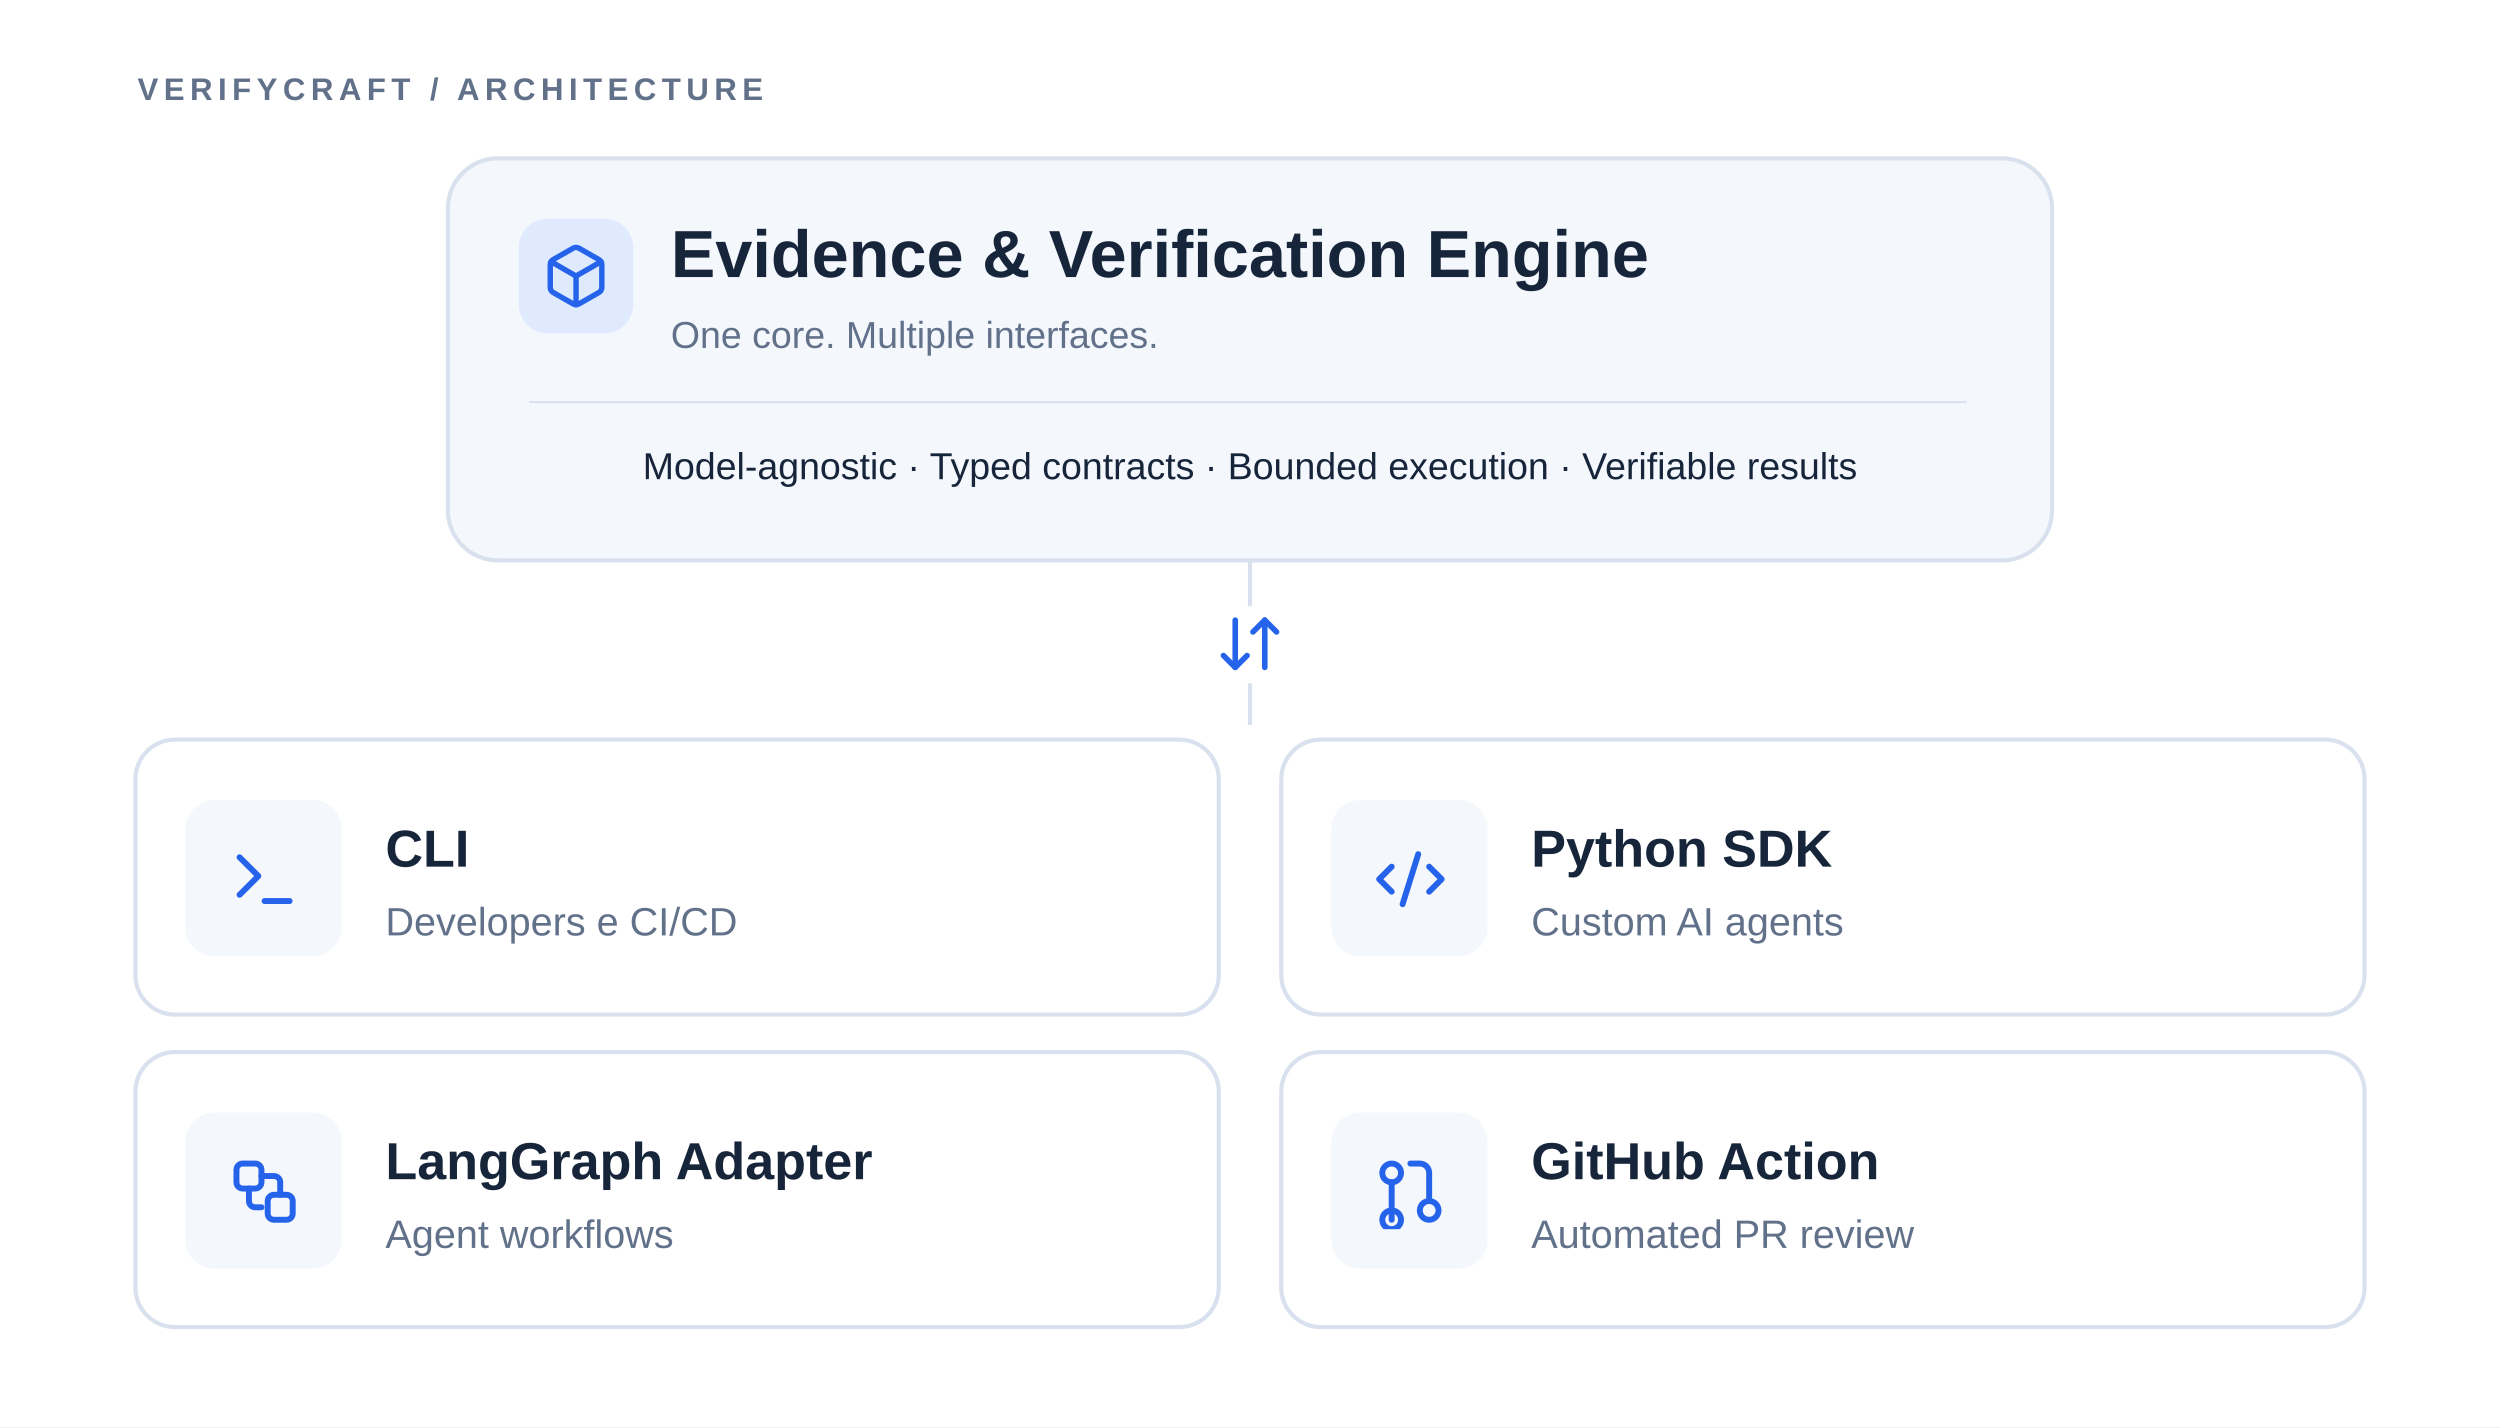
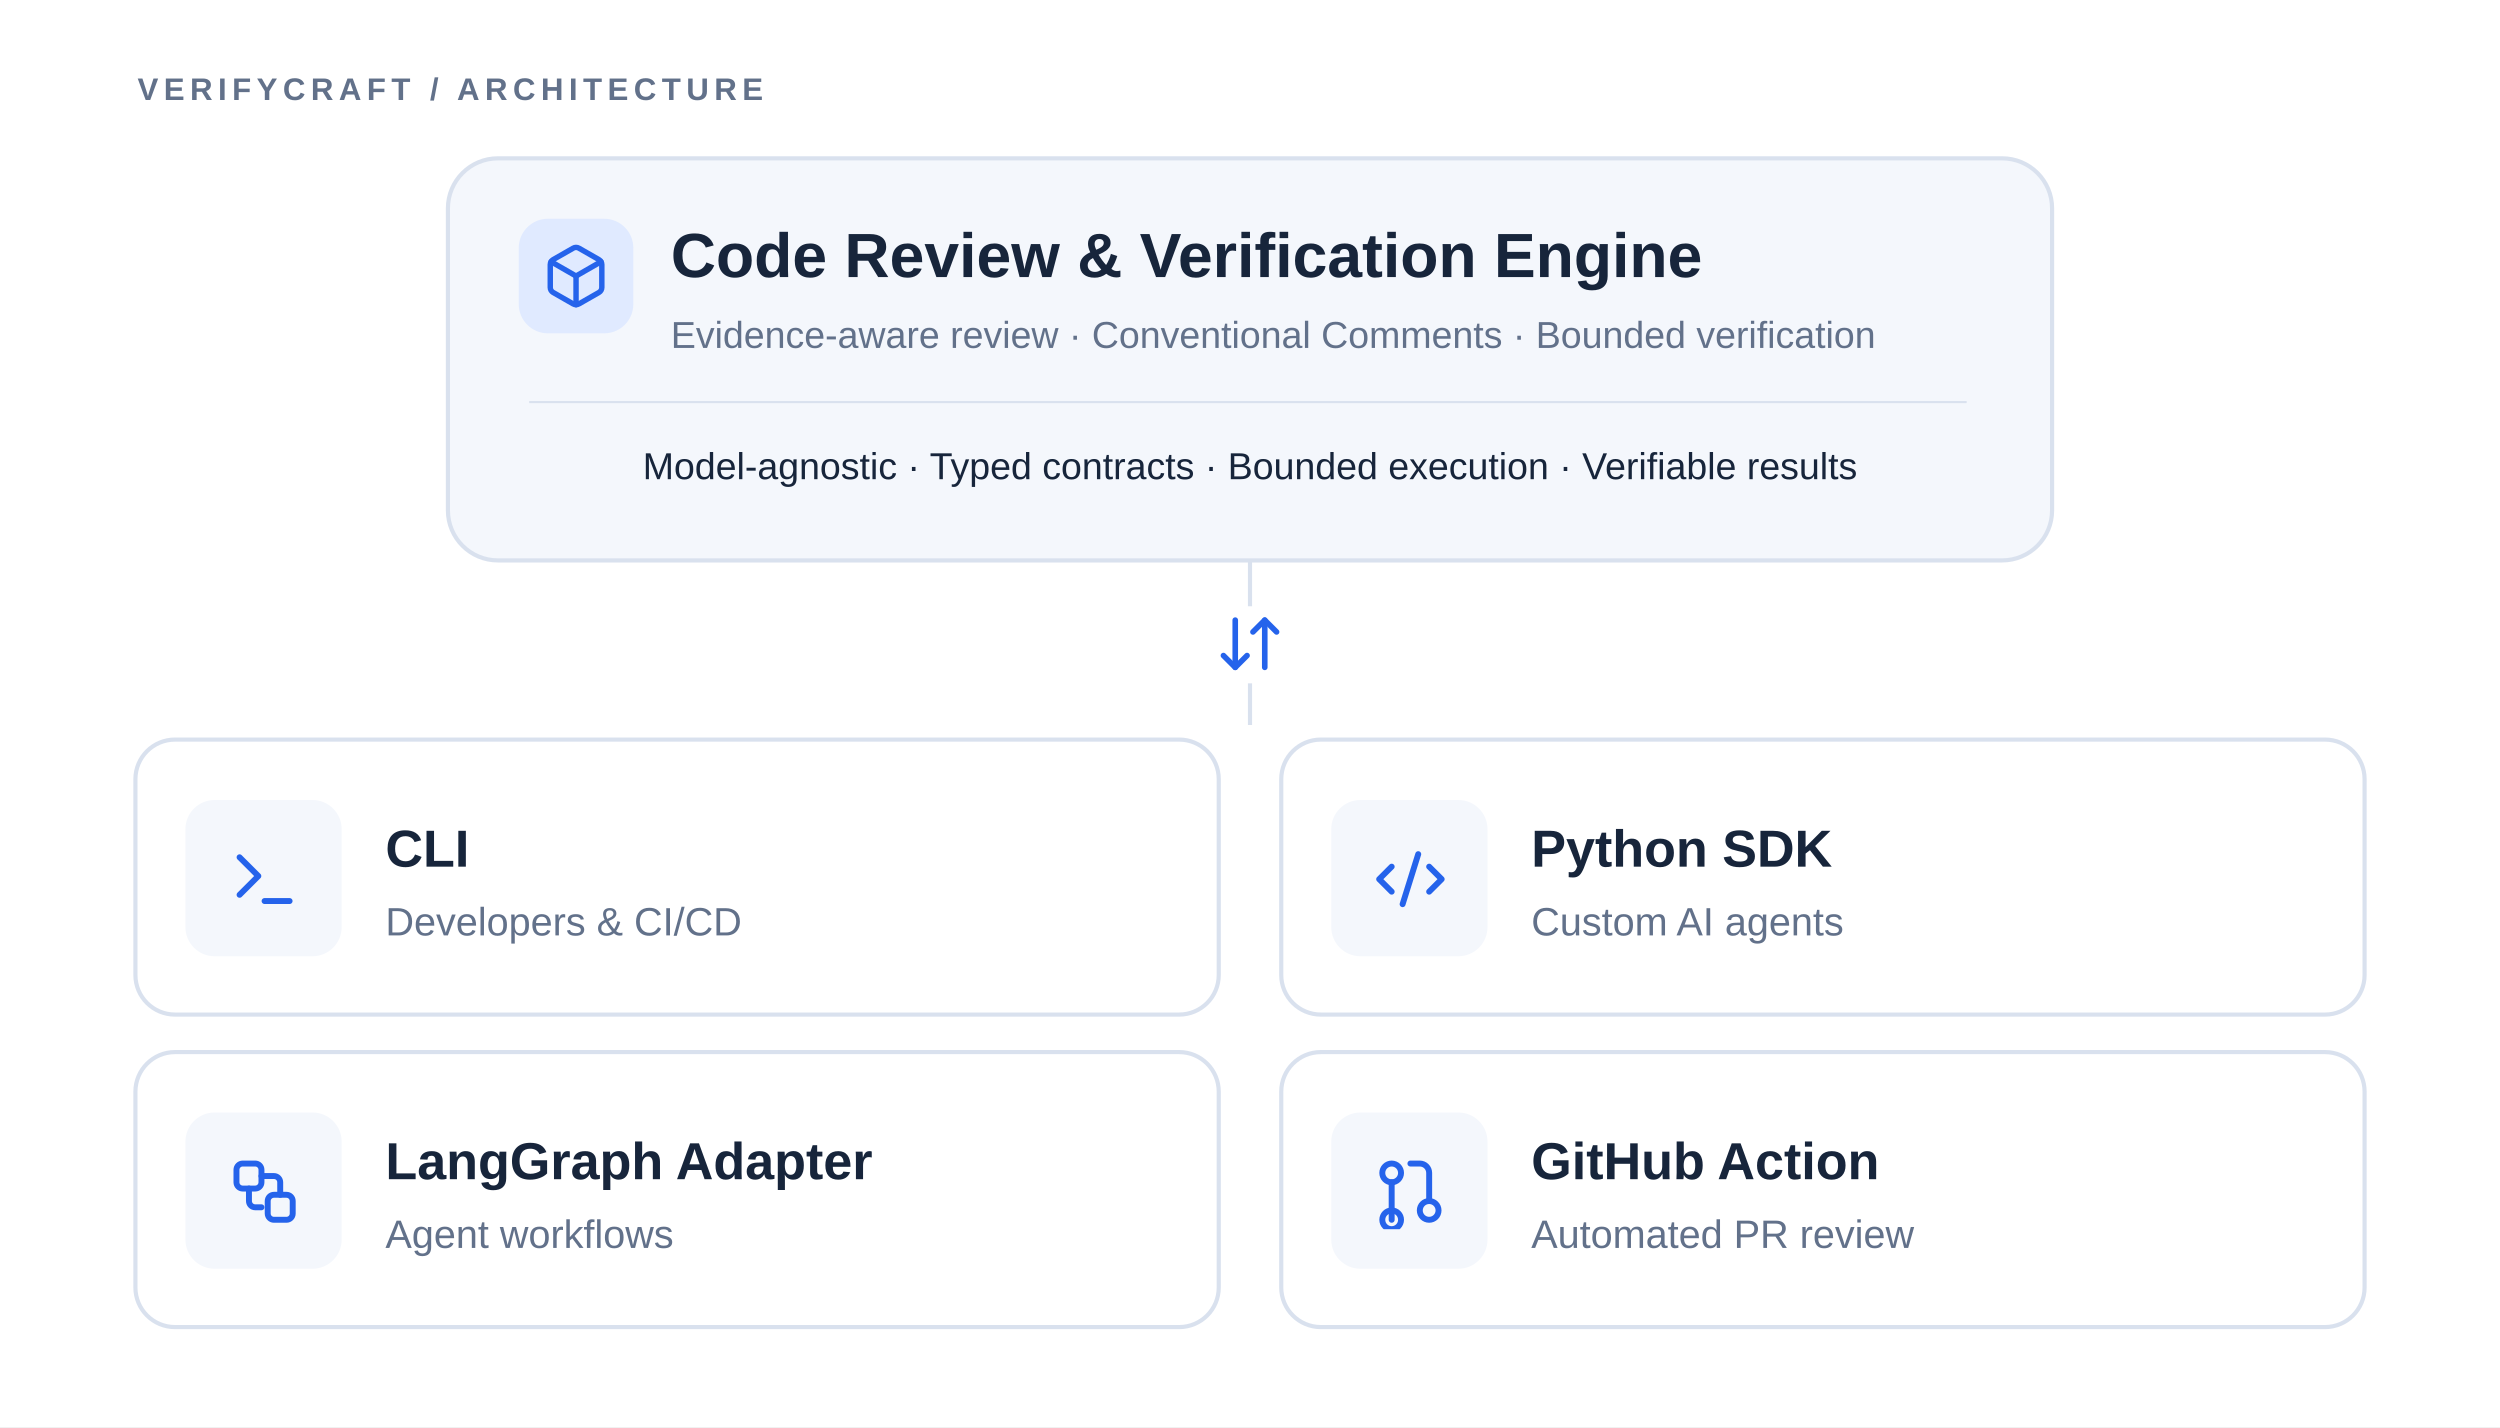
<svg xmlns="http://www.w3.org/2000/svg" width="1200" height="685" viewBox="0 0 1200 685" role="img" aria-labelledby="title desc">
  <rect width="100%" height="100%" fill="#fff" />
  <text x="66" y="48" font-family="Arial, Helvetica, sans-serif" font-size="15" font-weight="700" letter-spacing="2.6" fill="#62718a">VERIFYCRAFT  /  ARCHITECTURE</text>
  <rect x="215" y="76" rx="24" width="770" height="193" fill="#f4f7fc" stroke="#d9e1ee" stroke-width="2" />
  <rect x="249" y="105" width="55" height="55" rx="14" fill="#e0eaff" />
  <svg x="260" y="116" width="33" height="33" viewBox="0 0 24 24" fill="none" stroke="#2563eb" stroke-width="1.9" stroke-linecap="round" stroke-linejoin="round">
    <path d="M21 8a2 2 0 0 0-1-1.73l-7-4a2 2 0 0 0-2 0l-7 4A2 2 0 0 0 3 8v8a2 2 0 0 0 1 1.73l7 4a2 2 0 0 0 2 0l7-4A2 2 0 0 0 21 16Z" />
    <path d="m3.3 7 8.7 5 8.7-5" />
    <path d="M12 22V12" />
  </svg>
-   <text x="322" y="133" font-family="Arial, Helvetica, sans-serif" font-size="32" font-weight="700" fill="#17253b">Evidence &amp; Verification Engine</text>
-   <text x="322" y="167" font-family="Arial, Helvetica, sans-serif" font-size="18" fill="#62718a">One core. Multiple interfaces.</text>
+   <text x="322" y="133" font-family="Arial, Helvetica, sans-serif" font-size="30" font-weight="700" fill="#17253b">Code Review &amp; Verification Engine</text>
+   <text x="322" y="167" font-family="Arial, Helvetica, sans-serif" font-size="18" fill="#62718a">Evidence-aware review · Conventional Comments · Bounded verification</text>
  <line x1="254" y1="193" x2="944" y2="193" stroke="#d9e1ee" />
  <text x="600" y="230" text-anchor="middle" font-family="Arial, Helvetica, sans-serif" font-size="18" fill="#17253b">Model-agnostic · Typed contracts · Bounded execution · Verifiable results</text>
  <line x1="600" y1="269" x2="600" y2="291" stroke="#d9e1ee" stroke-width="2" />
  <svg x="583" y="292" width="34" height="34" viewBox="0 0 24 24" fill="none" stroke="#2563eb" stroke-width="1.9" stroke-linecap="round" stroke-linejoin="round">
    <path d="m3 16 4 4 4-4" />
    <path d="M7 20V4" />
    <path d="m21 8-4-4-4 4" />
    <path d="M17 4v16" />
  </svg>
  <line x1="600" y1="328" x2="600" y2="348" stroke="#d9e1ee" stroke-width="2" />
  <rect x="65" y="355" rx="19" width="520" height="132" fill="#fff" stroke="#d9e1ee" stroke-width="2" />
  <rect x="89" y="384" rx="14" width="75" height="75" fill="#f4f7fc" />
  <svg x="109" y="404" width="36" height="36" viewBox="0 0 24 24" fill="none" stroke="#2563eb" stroke-width="1.9" stroke-linecap="round" stroke-linejoin="round">
    <path d="m4 17 6-6-6-6" />
    <path d="M12 19h8" />
  </svg>
  <text x="185" y="416" font-family="Arial, Helvetica, sans-serif" font-size="25" font-weight="700" fill="#17253b">CLI</text>
-   <text x="185" y="449" font-family="Arial, Helvetica, sans-serif" font-size="19" fill="#62718a">Developers e CI/CD</text>
+   <text x="185" y="449" font-family="Arial, Helvetica, sans-serif" font-size="19" fill="#62718a">Developers &amp; CI/CD</text>
  <rect x="615" y="355" rx="19" width="520" height="132" fill="#fff" stroke="#d9e1ee" stroke-width="2" />
  <rect x="639" y="384" rx="14" width="75" height="75" fill="#f4f7fc" />
  <svg x="659" y="404" width="36" height="36" viewBox="0 0 24 24" fill="none" stroke="#2563eb" stroke-width="1.9" stroke-linecap="round" stroke-linejoin="round">
    <path d="m18 16 4-4-4-4" />
    <path d="m6 8-4 4 4 4" />
    <path d="m14.5 4-5 16" />
  </svg>
  <text x="735" y="416" font-family="Arial, Helvetica, sans-serif" font-size="25" font-weight="700" fill="#17253b">Python SDK</text>
  <text x="735" y="449" font-family="Arial, Helvetica, sans-serif" font-size="19" fill="#62718a">Custom AI agents</text>
  <rect x="65" y="505" rx="19" width="520" height="132" fill="#fff" stroke="#d9e1ee" stroke-width="2" />
  <rect x="89" y="534" rx="14" width="75" height="75" fill="#f4f7fc" />
  <svg x="109" y="554" width="36" height="36" viewBox="0 0 24 24" fill="none" stroke="#2563eb" stroke-width="1.9" stroke-linecap="round" stroke-linejoin="round">
    <rect width="8" height="8" x="3" y="3" rx="2" />
    <path d="M7 11v4a2 2 0 0 0 2 2h2" />
    <rect width="8" height="8" x="13" y="13" rx="2" />
    <path d="M11 7h4a2 2 0 0 1 2 2v4" />
  </svg>
  <text x="185" y="566" font-family="Arial, Helvetica, sans-serif" font-size="25" font-weight="700" fill="#17253b">LangGraph Adapter</text>
  <text x="185" y="599" font-family="Arial, Helvetica, sans-serif" font-size="19" fill="#62718a">Agent workflows</text>
  <rect x="615" y="505" rx="19" width="520" height="132" fill="#fff" stroke="#d9e1ee" stroke-width="2" />
  <rect x="639" y="534" rx="14" width="75" height="75" fill="#f4f7fc" />
  <svg x="659" y="554" width="36" height="36" viewBox="0 0 24 24" fill="none" stroke="#2563eb" stroke-width="1.9" stroke-linecap="round" stroke-linejoin="round">
    <circle cx="6" cy="6" r="3" />
    <path d="M6 9v12" />
    <circle cx="6" cy="21" r="3" />
    <circle cx="18" cy="18" r="3" />
    <path d="M18 15V6a3 3 0 0 0-3-3h-3" />
  </svg>
  <text x="735" y="566" font-family="Arial, Helvetica, sans-serif" font-size="25" font-weight="700" fill="#17253b">GitHub Action</text>
  <text x="735" y="599" font-family="Arial, Helvetica, sans-serif" font-size="19" fill="#62718a">Automated PR review</text>
</svg>
